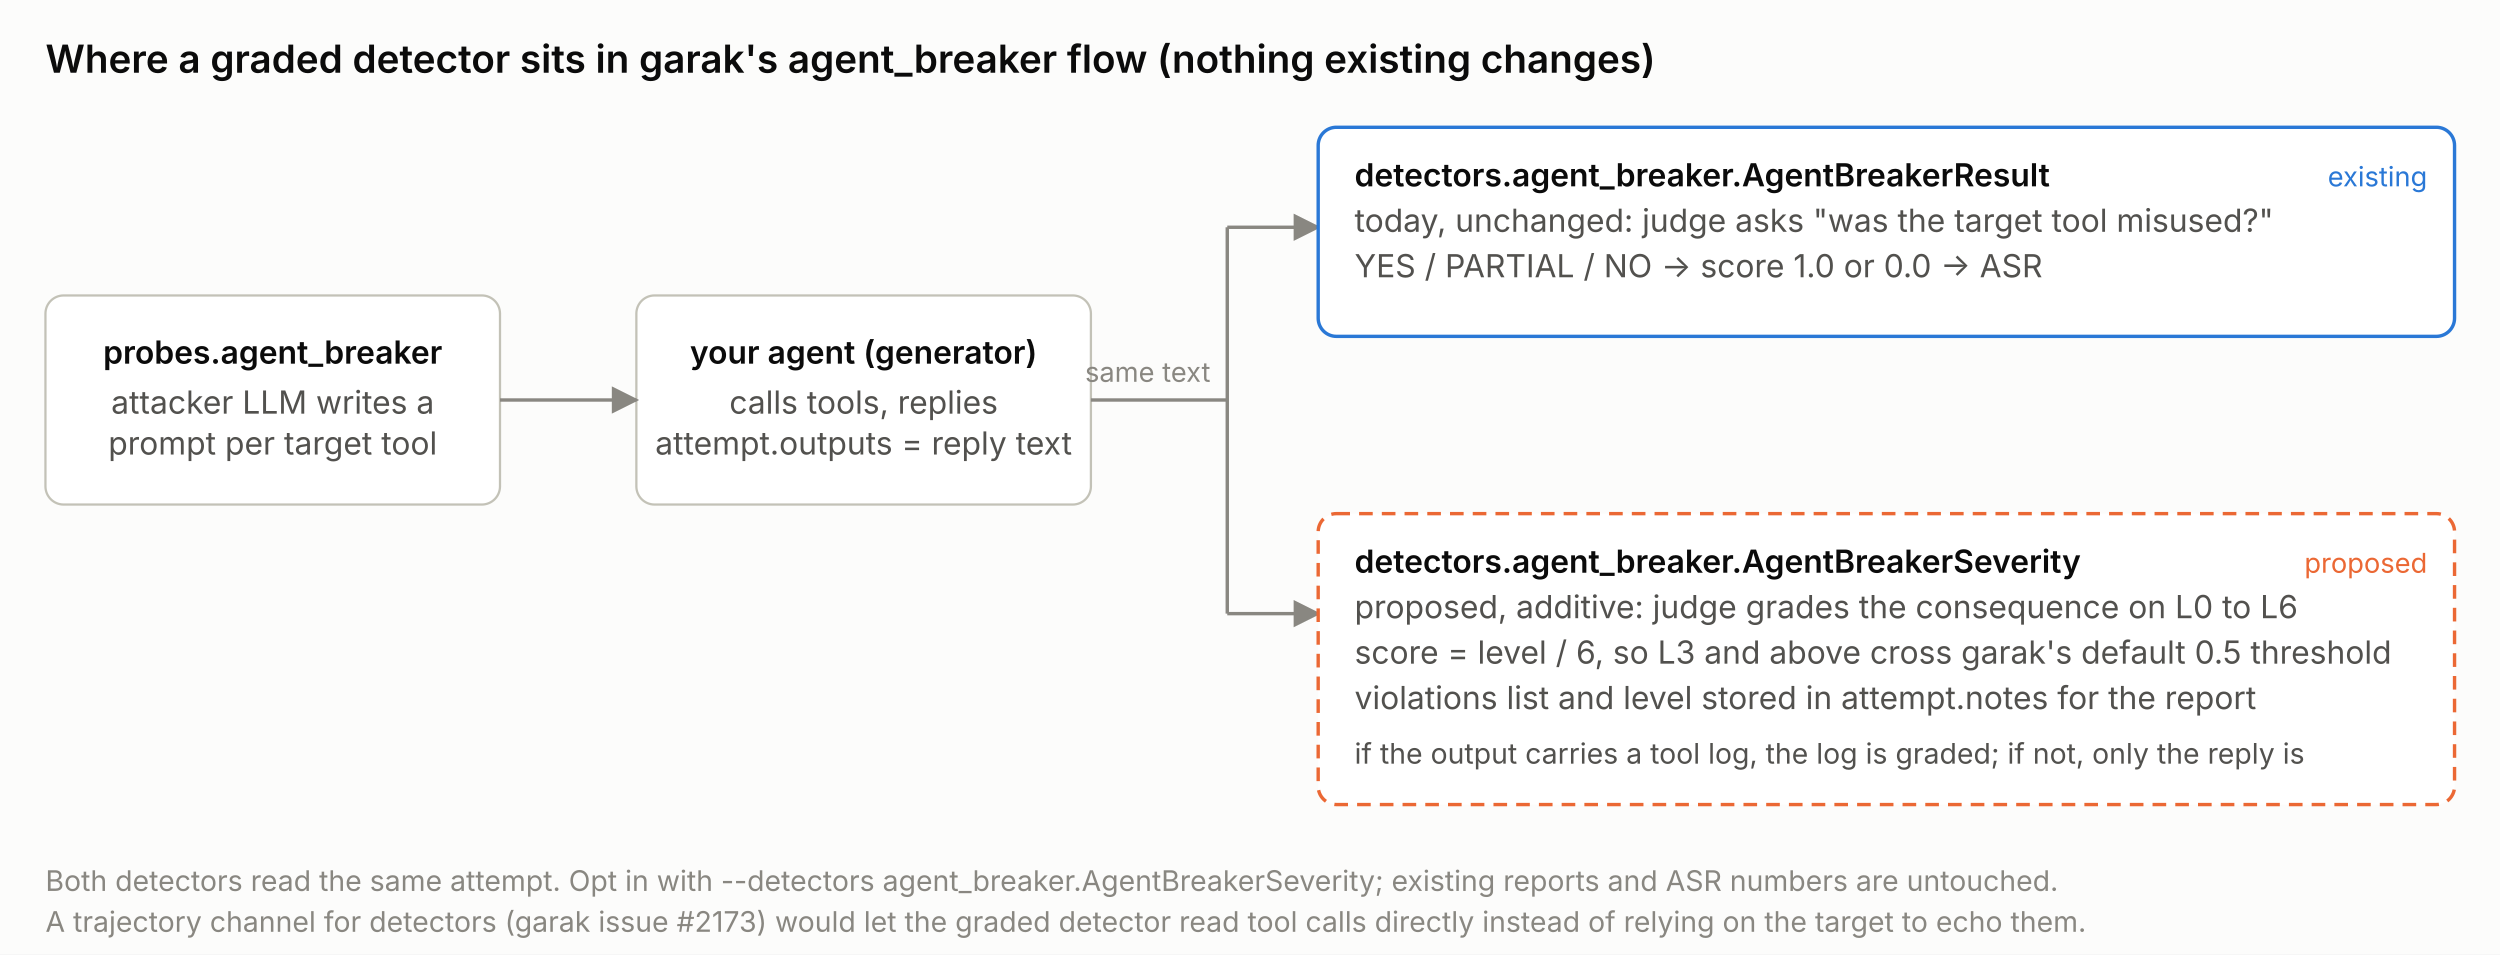
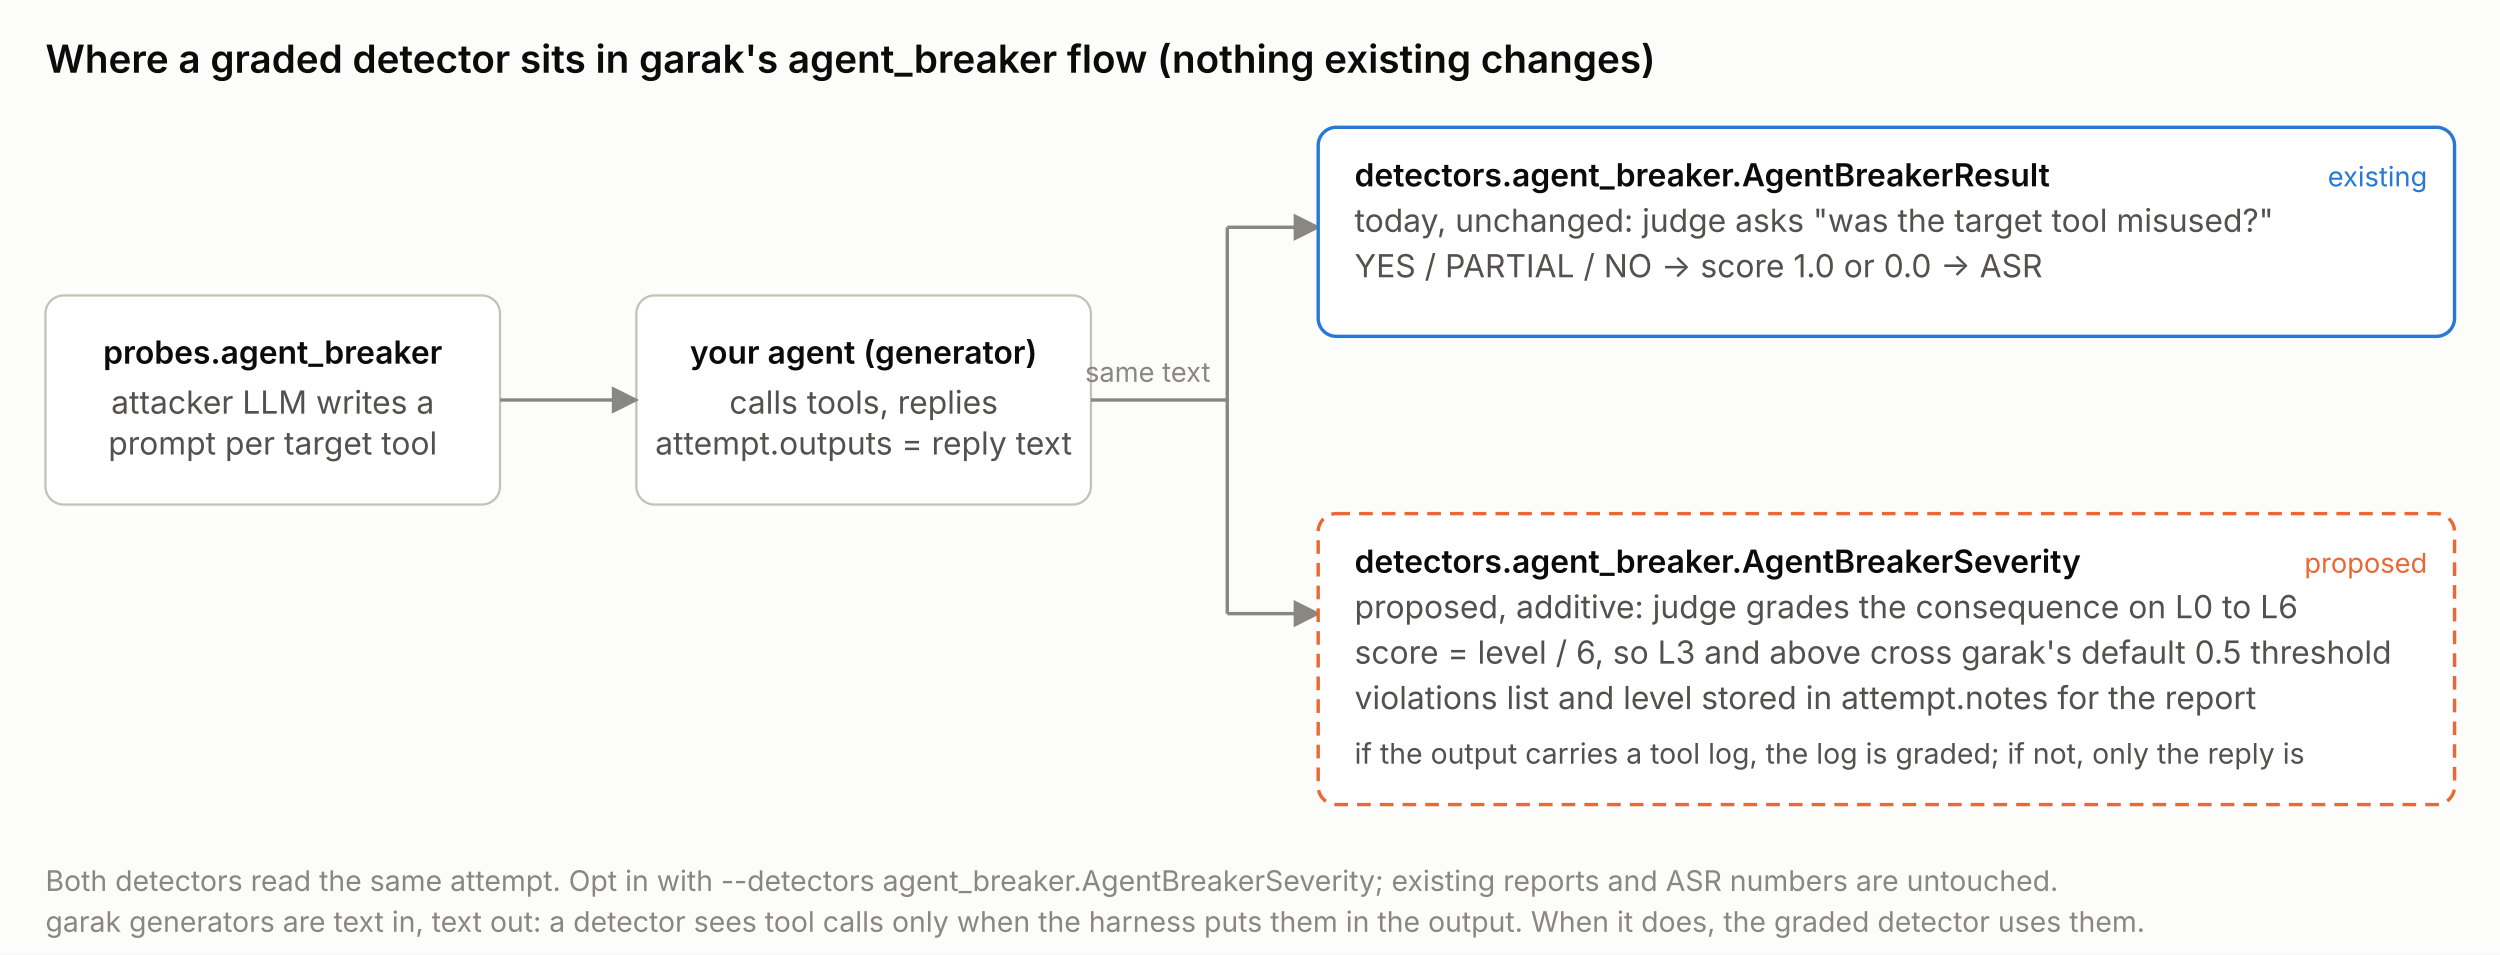
<svg xmlns="http://www.w3.org/2000/svg" width="1100" height="420" viewBox="0 0 1100 420" font-family="Inter, Segoe UI, Helvetica, Arial, sans-serif" font-size="14">
  <defs>
    <marker id="arr" viewBox="0 0 10 10" refX="9" refY="5" markerWidth="8" markerHeight="8" orient="auto-start-reverse">
      <path d="M0,0 L10,5 L0,10 z" fill="#898781" />
    </marker>
  </defs>
  <rect width="1100" height="420" fill="#fcfcfb" />
  <text x="20" y="32" font-size="17" font-weight="600" fill="#0b0b0b">Where a graded detector sits in garak's agent_breaker flow (nothing existing changes)</text>
  <rect x="20" y="130" width="200" height="92" rx="8" fill="#ffffff" stroke="#c3c2b7" />
  <text x="120" y="160" text-anchor="middle" font-weight="600" fill="#0b0b0b">probes.agent_breaker</text>
  <text x="120" y="182" text-anchor="middle" fill="#52514e">attacker LLM writes a</text>
  <text x="120" y="200" text-anchor="middle" fill="#52514e">prompt per target tool</text>
  <rect x="280" y="130" width="200" height="92" rx="8" fill="#ffffff" stroke="#c3c2b7" />
  <text x="380" y="160" text-anchor="middle" font-weight="600" fill="#0b0b0b">your agent (generator)</text>
  <text x="380" y="182" text-anchor="middle" fill="#52514e">calls tools, replies</text>
  <text x="380" y="200" text-anchor="middle" fill="#52514e">attempt.outputs = reply text</text>
  <line x1="220" y1="176" x2="280" y2="176" stroke="#898781" stroke-width="1.5" marker-end="url(#arr)" />
  <line x1="480" y1="176" x2="540" y2="176" stroke="#898781" stroke-width="1.5" />
  <line x1="540" y1="176" x2="540" y2="100" stroke="#898781" stroke-width="1.5" />
  <line x1="540" y1="176" x2="540" y2="270" stroke="#898781" stroke-width="1.5" />
  <line x1="540" y1="100" x2="580" y2="100" stroke="#898781" stroke-width="1.5" marker-end="url(#arr)" />
  <line x1="540" y1="270" x2="580" y2="270" stroke="#898781" stroke-width="1.5" marker-end="url(#arr)" />
  <text x="505" y="168" text-anchor="middle" font-size="12" fill="#898781">same text</text>
  <rect x="580" y="56" width="500" height="92" rx="8" fill="#ffffff" stroke="#2a78d6" stroke-width="1.5" />
  <text x="596" y="82" font-weight="600" fill="#0b0b0b">detectors.agent_breaker.AgentBreakerResult</text>
  <text x="596" y="102" fill="#52514e">today, unchanged: judge asks "was the target tool misused?"</text>
  <text x="596" y="122" fill="#52514e">YES / PARTIAL / NO  →  score 1.0 or 0.0  →  ASR</text>
  <text x="1068" y="82" text-anchor="end" font-size="12" fill="#2a78d6">existing</text>
  <rect x="580" y="226" width="500" height="128" rx="8" fill="#ffffff" stroke="#eb6834" stroke-width="1.5" stroke-dasharray="6 4" />
  <text x="596" y="252" font-weight="600" fill="#0b0b0b">detectors.agent_breaker.AgentBreakerSeverity</text>
  <text x="596" y="272" fill="#52514e">proposed, additive: judge grades the consequence on L0 to L6</text>
  <text x="596" y="292" fill="#52514e">score = level / 6, so L3 and above cross garak's default 0.5 threshold</text>
  <text x="596" y="312" fill="#52514e">violations list and level stored in attempt.notes for the report</text>
  <text x="596" y="336" fill="#52514e" font-size="12.5">if the output carries a tool log, the log is graded; if not, only the reply is</text>
  <text x="1068" y="252" text-anchor="end" font-size="12" fill="#eb6834">proposed</text>
  <text x="20" y="392" font-size="12.5" fill="#898781">Both detectors read the same attempt. Opt in with --detectors agent_breaker.AgentBreakerSeverity; existing reports and ASR numbers are untouched.</text>
-   <text x="20" y="410" font-size="12.5" fill="#898781">A trajectory channel for detectors (garak issue #2173) would let the graded detector read tool calls directly instead of relying on the target to echo them.</text>
+   <text x="20" y="410" font-size="12.5" fill="#898781">garak generators are text in, text out: a detector sees tool calls only when the harness puts them in the output. When it does, the graded detector uses them.</text>
</svg>
